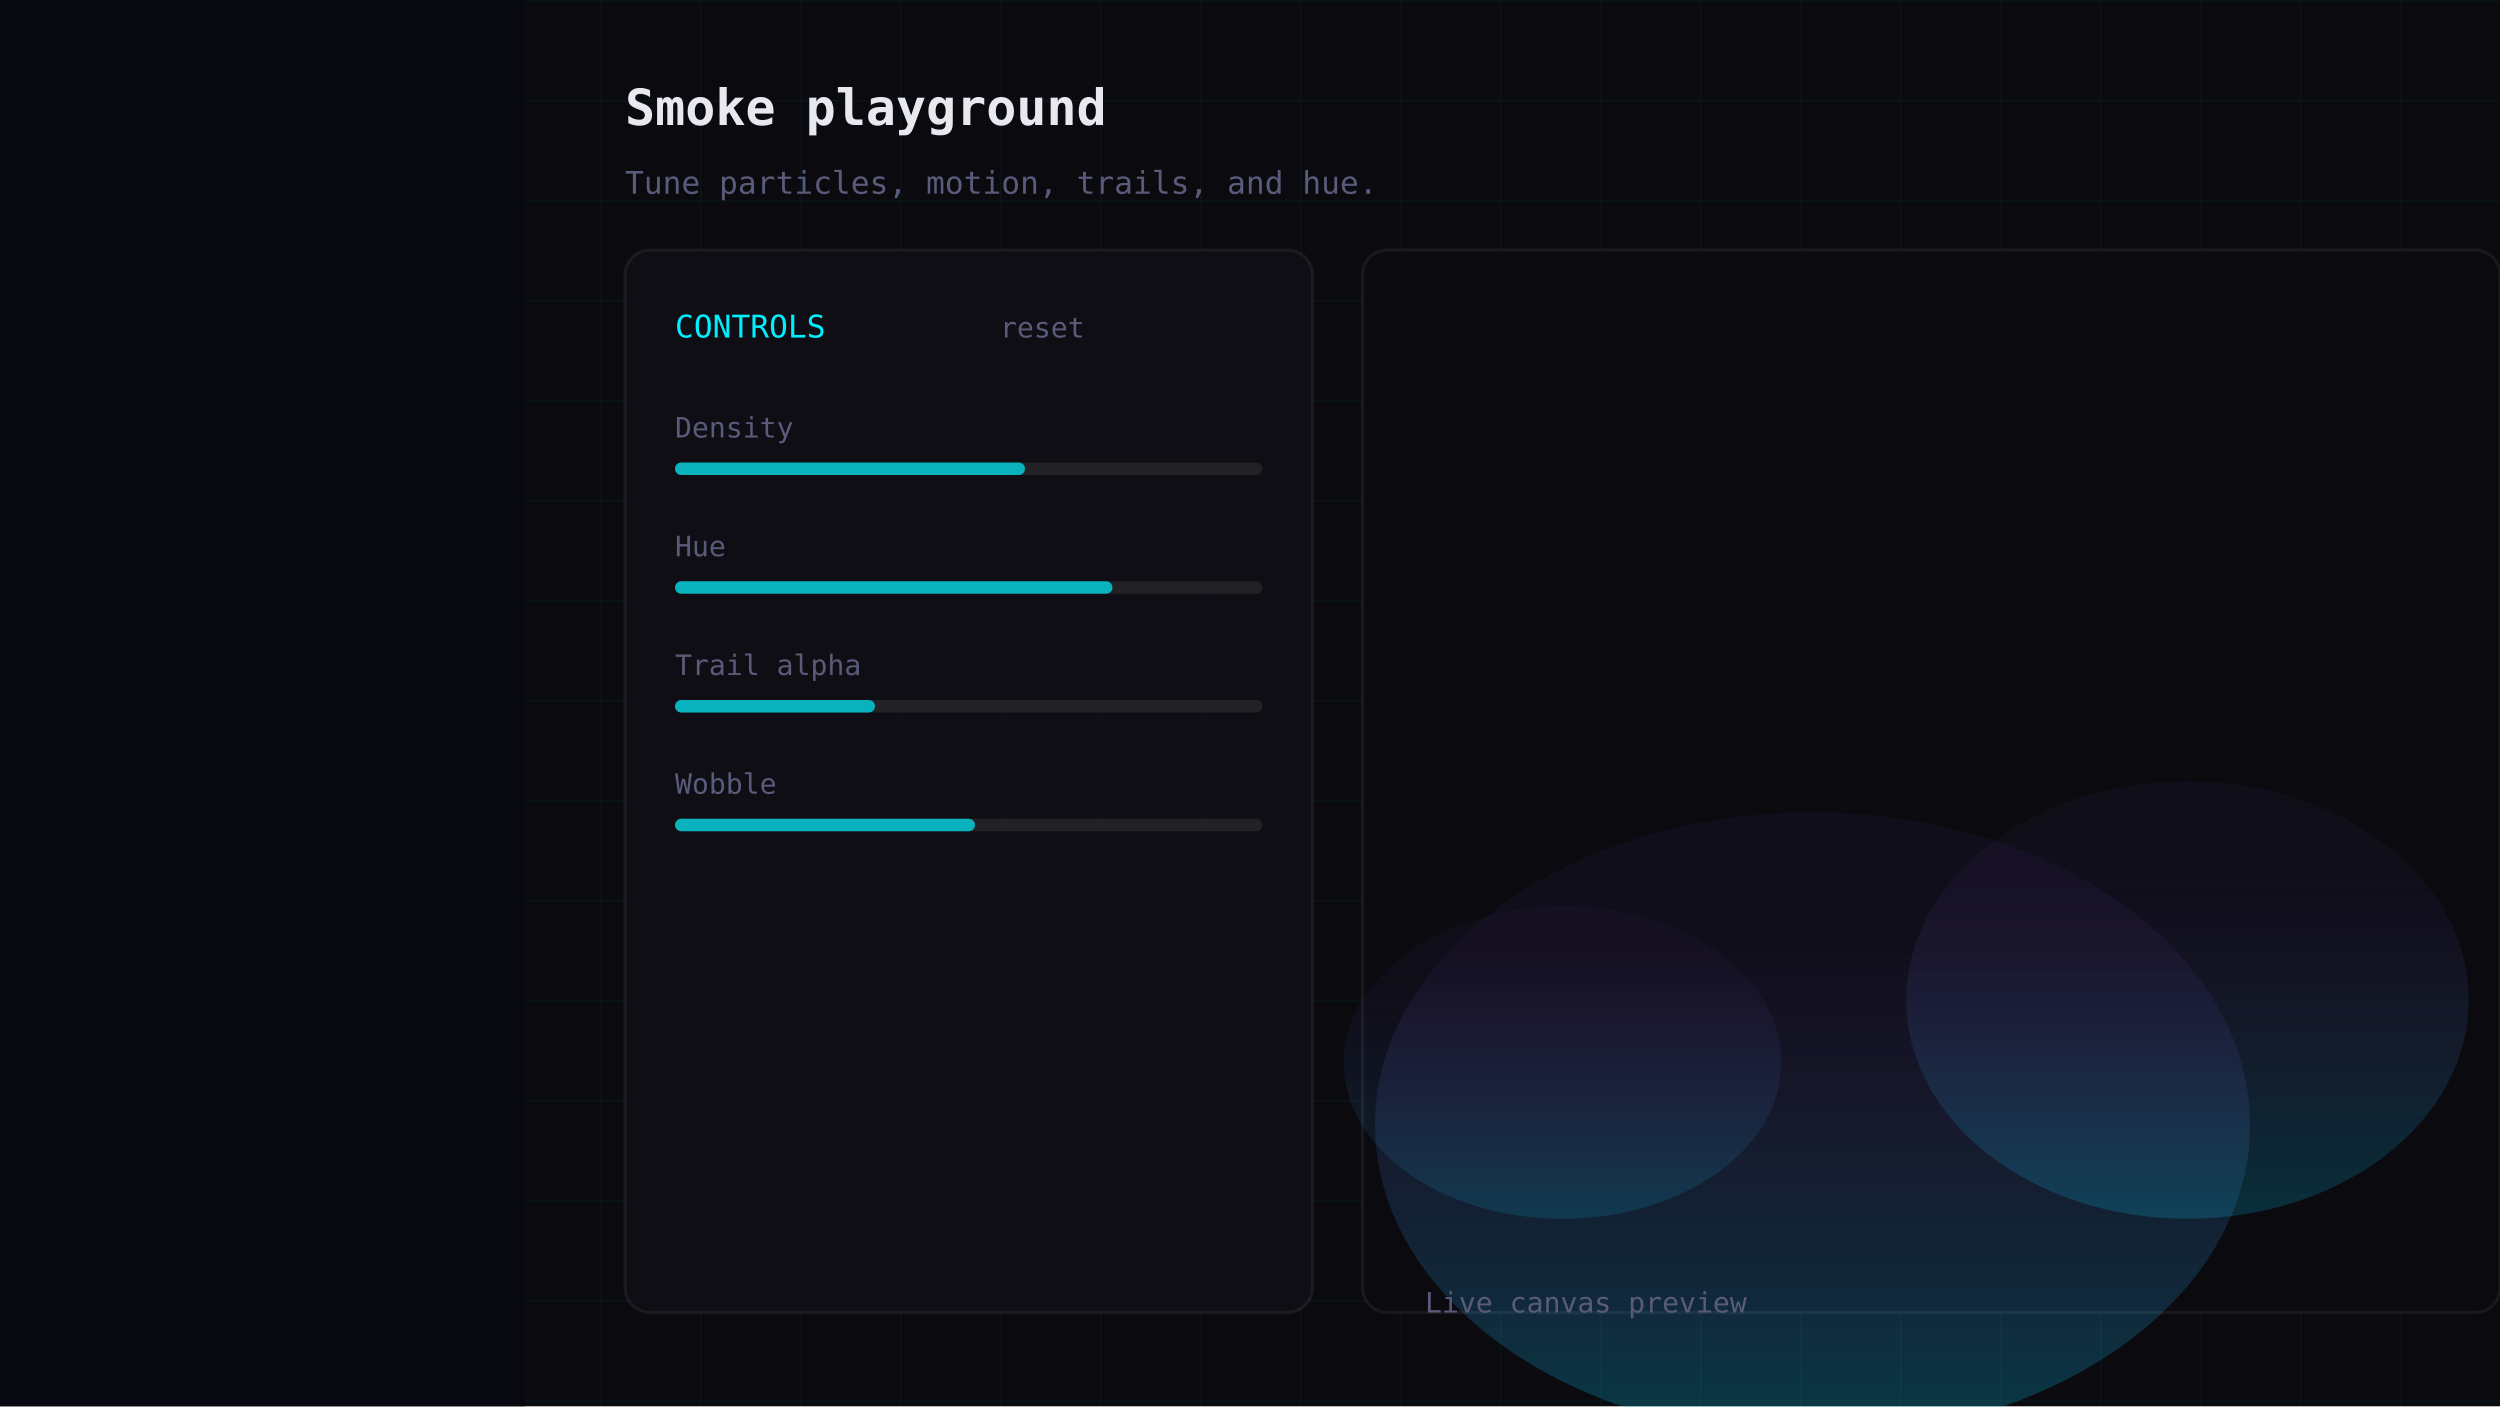
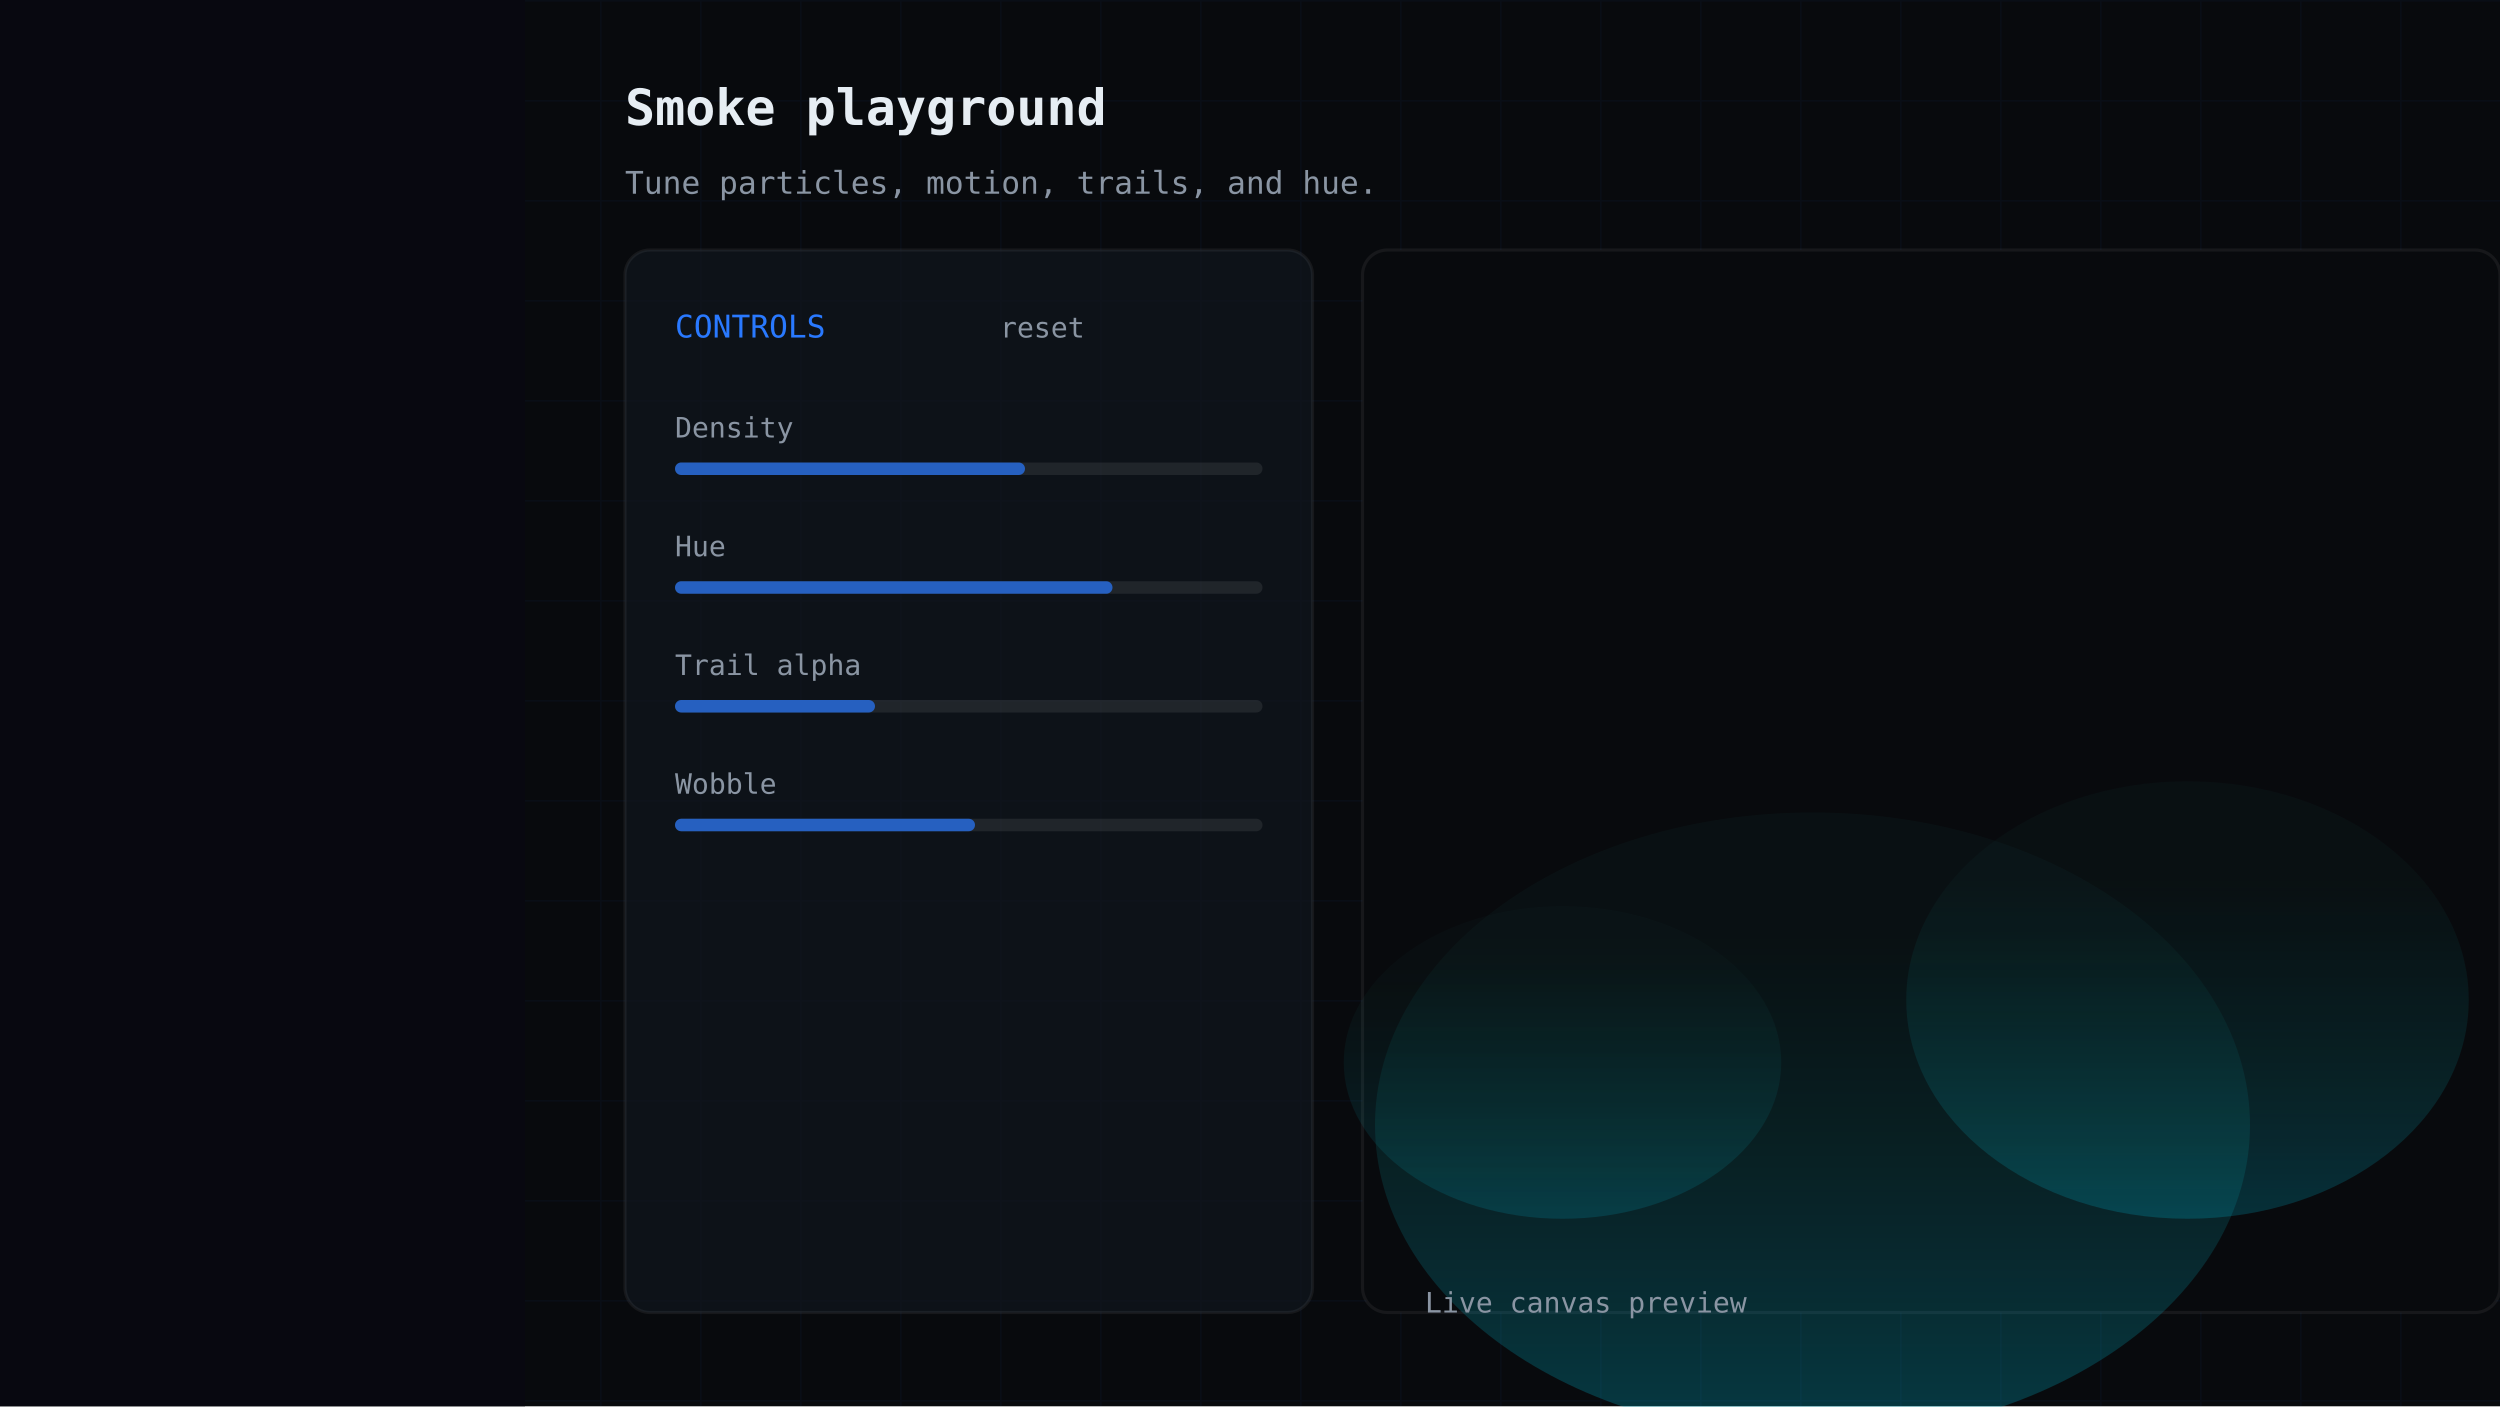
<svg xmlns="http://www.w3.org/2000/svg" width="800" height="450" viewBox="0 0 800 450" fill="none" role="img" aria-label="Smoke playground with control panel and canvas">
  <defs>
    <linearGradient id="puff" x1="50%" y1="100%" x2="50%" y2="20%">
      <stop offset="0%" stop-color="#00c8e8" stop-opacity="0.25" />
-       <stop offset="100%" stop-color="#9b5dff" stop-opacity="0.05" />
+       <stop offset="100%" stop-color="#0D9488" stop-opacity="0.05" />
    </linearGradient>
    <pattern id="grid2" width="32" height="32" patternUnits="userSpaceOnUse">
-       <path d="M 32 0 L 0 0 0 32" fill="none" stroke="#00f0ff" stroke-opacity="0.04" stroke-width="1" />
+       <path d="M 32 0 L 0 0 0 32" fill="none" stroke="#2979FF" stroke-opacity="0.04" stroke-width="1" />
    </pattern>
  </defs>
-   <rect width="800" height="450" fill="#0a0a0f" />
+   <rect width="800" height="450" fill="#080A0D" />
  <rect width="800" height="450" fill="url(#grid2)" />
  <rect x="0" y="0" width="168" height="450" fill="#080810" />
-   <text x="200" y="40" fill="#e8e8f0" font-family="monospace" font-size="16" font-weight="700">Smoke playground</text>
-   <text x="200" y="62" fill="#5a5a7a" font-family="monospace" font-size="10">Tune particles, motion, trails, and hue.</text>
-   <rect x="200" y="80" width="220" height="340" rx="8" fill="#111118" fill-opacity="0.7" stroke="#ffffff" stroke-opacity="0.06" />
-   <text x="216" y="108" fill="#00f0ff" font-family="monospace" font-size="10">CONTROLS</text>
-   <text x="320" y="108" fill="#5a5a7a" font-family="monospace" font-size="9">reset</text>
-   <text x="216" y="140" fill="#5a5a7a" font-family="monospace" font-size="9">Density</text>
+   <text x="200" y="40" fill="#E6EDF3" font-family="monospace" font-size="16" font-weight="700">Smoke playground</text>
+   <text x="200" y="62" fill="#8A95A3" font-family="monospace" font-size="10">Tune particles, motion, trails, and hue.</text>
+   <rect x="200" y="80" width="220" height="340" rx="8" fill="#11161D" fill-opacity="0.7" stroke="#ffffff" stroke-opacity="0.06" />
+   <text x="216" y="108" fill="#2979FF" font-family="monospace" font-size="10">CONTROLS</text>
+   <text x="320" y="108" fill="#8A95A3" font-family="monospace" font-size="9">reset</text>
+   <text x="216" y="140" fill="#8A95A3" font-family="monospace" font-size="9">Density</text>
  <rect x="216" y="148" width="188" height="4" rx="2" fill="#ffffff" fill-opacity="0.08" />
-   <rect x="216" y="148" width="112" height="4" rx="2" fill="#00f0ff" fill-opacity="0.7" />
-   <text x="216" y="178" fill="#5a5a7a" font-family="monospace" font-size="9">Hue</text>
+   <rect x="216" y="148" width="112" height="4" rx="2" fill="#2979FF" fill-opacity="0.7" />
+   <text x="216" y="178" fill="#8A95A3" font-family="monospace" font-size="9">Hue</text>
  <rect x="216" y="186" width="188" height="4" rx="2" fill="#ffffff" fill-opacity="0.08" />
-   <rect x="216" y="186" width="140" height="4" rx="2" fill="#00f0ff" fill-opacity="0.7" />
-   <text x="216" y="216" fill="#5a5a7a" font-family="monospace" font-size="9">Trail alpha</text>
+   <rect x="216" y="186" width="140" height="4" rx="2" fill="#2979FF" fill-opacity="0.7" />
+   <text x="216" y="216" fill="#8A95A3" font-family="monospace" font-size="9">Trail alpha</text>
  <rect x="216" y="224" width="188" height="4" rx="2" fill="#ffffff" fill-opacity="0.08" />
-   <rect x="216" y="224" width="64" height="4" rx="2" fill="#00f0ff" fill-opacity="0.7" />
-   <text x="216" y="254" fill="#5a5a7a" font-family="monospace" font-size="9">Wobble</text>
+   <rect x="216" y="224" width="64" height="4" rx="2" fill="#2979FF" fill-opacity="0.7" />
+   <text x="216" y="254" fill="#8A95A3" font-family="monospace" font-size="9">Wobble</text>
  <rect x="216" y="262" width="188" height="4" rx="2" fill="#ffffff" fill-opacity="0.08" />
-   <rect x="216" y="262" width="96" height="4" rx="2" fill="#00f0ff" fill-opacity="0.7" />
-   <rect x="436" y="80" width="364" height="340" rx="8" fill="#0a0a0f" stroke="#ffffff" stroke-opacity="0.06" />
+   <rect x="216" y="262" width="96" height="4" rx="2" fill="#2979FF" fill-opacity="0.7" />
+   <rect x="436" y="80" width="364" height="340" rx="8" fill="#080A0D" stroke="#ffffff" stroke-opacity="0.06" />
  <ellipse cx="580" cy="360" rx="140" ry="100" fill="url(#puff)" />
  <ellipse cx="700" cy="320" rx="90" ry="70" fill="url(#puff)" opacity="0.8" />
  <ellipse cx="500" cy="340" rx="70" ry="50" fill="url(#puff)" opacity="0.6" />
-   <text x="456" y="420" fill="#5a5a7a" font-family="monospace" font-size="9">Live canvas preview</text>
+   <text x="456" y="420" fill="#8A95A3" font-family="monospace" font-size="9">Live canvas preview</text>
</svg>
